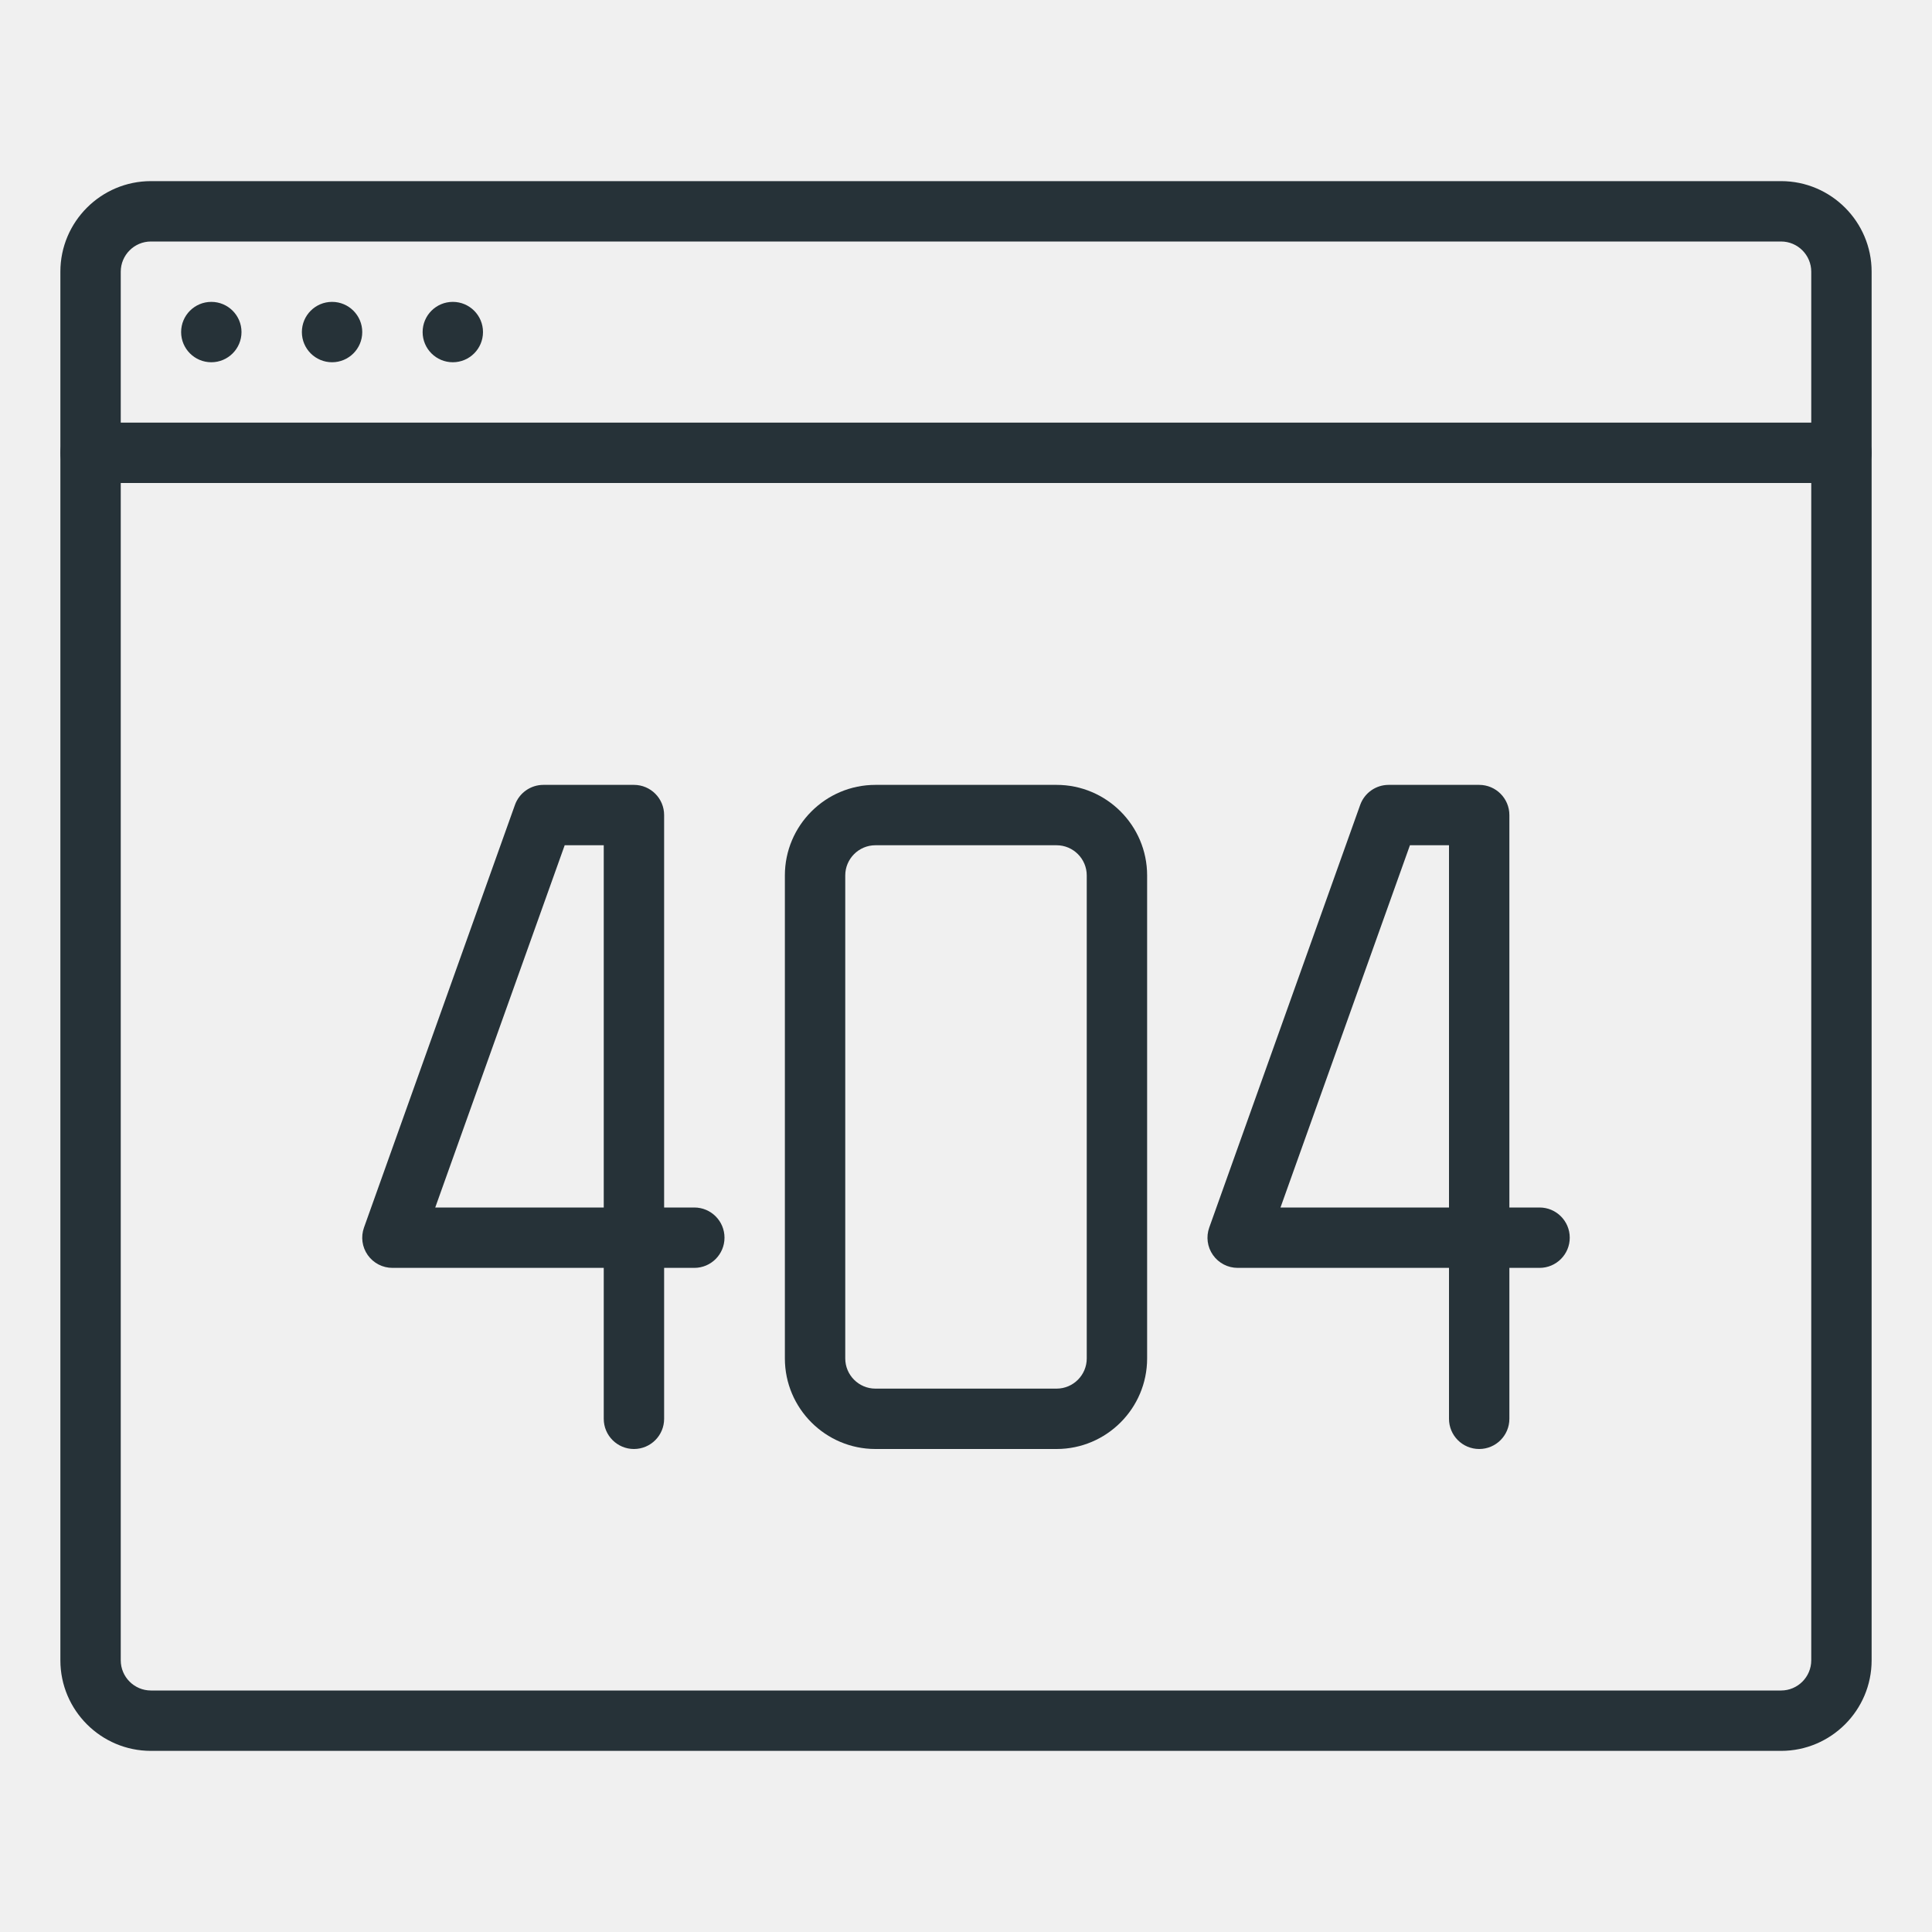
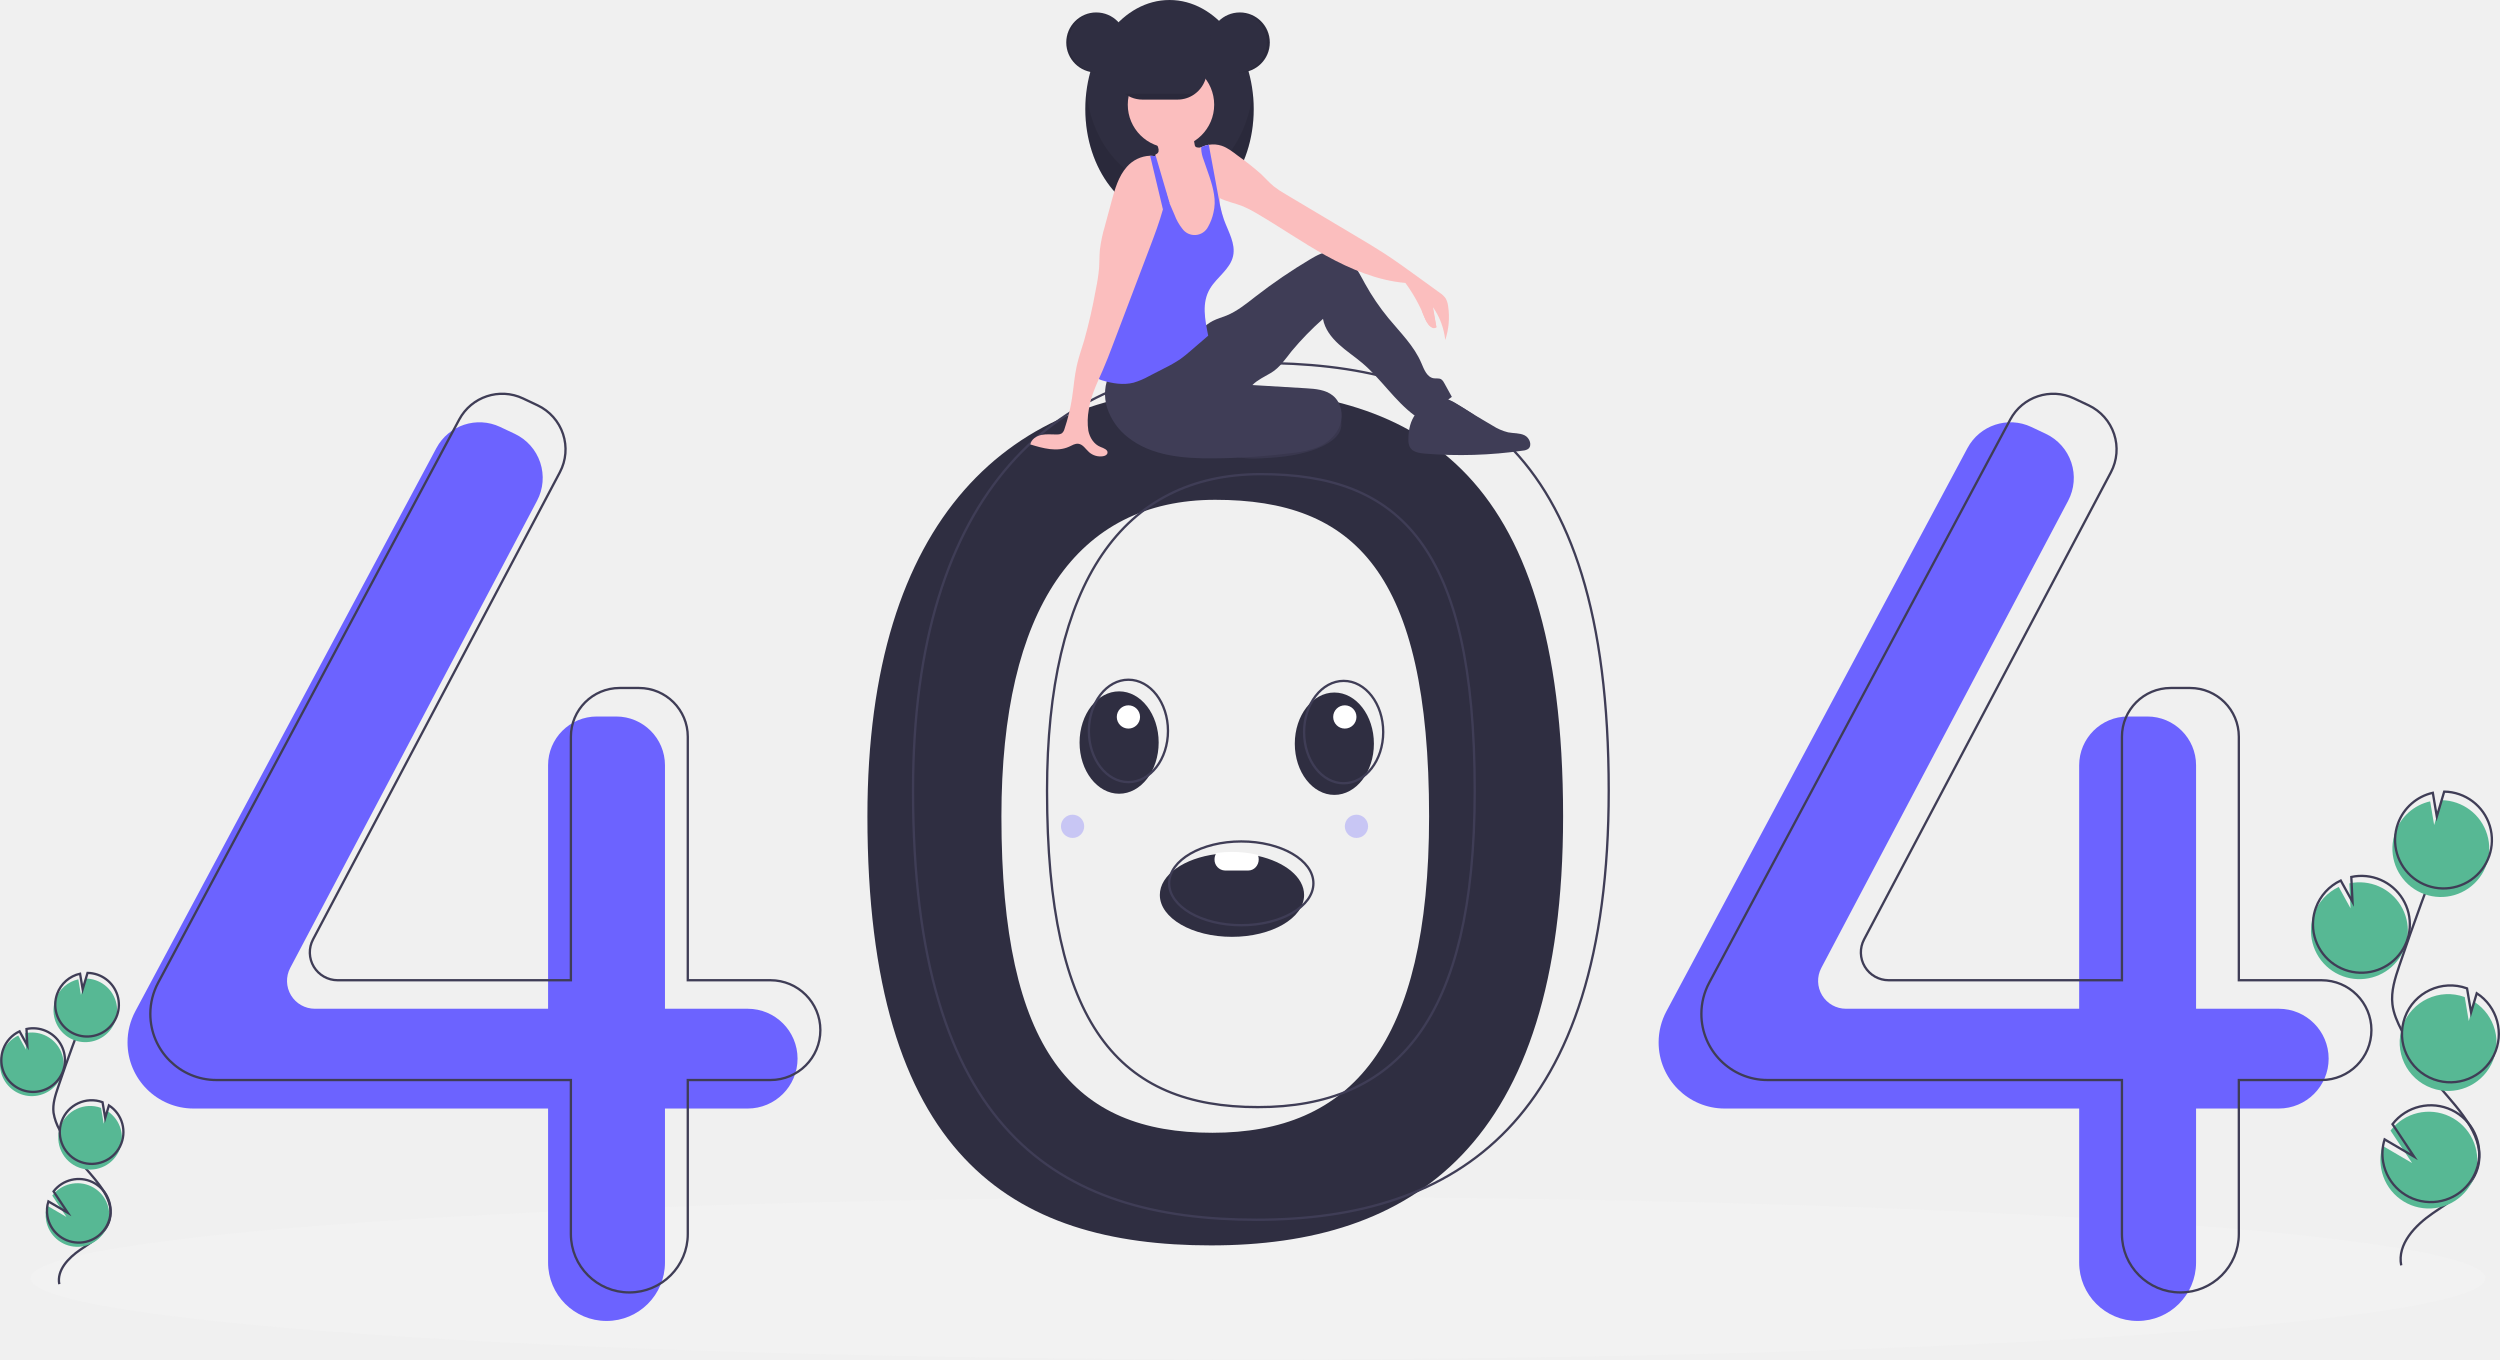
- <svg xmlns="http://www.w3.org/2000/svg" enable-background="new 0 0 32 32" height="32px" id="Layer_1" version="1.1" viewBox="0 0 32 32" width="32px" xml:space="preserve">
-   <g id="Error_x2C__lost_x2C__no_page_x2C__not_found">
-     <g>
-       <g>
-         <g>
-           <circle cx="7.5" cy="5.5" fill="#263238" r="0.5" />
-           <circle cx="5.5" cy="5.5" fill="#263238" r="0.5" />
-           <circle cx="3.5" cy="5.5" fill="#263238" r="0.5" />
-           <path d="M30.5,8h-29C1.224,8,1,7.776,1,7.5S1.224,7,1.5,7h29C30.776,7,31,7.224,31,7.5S30.776,8,30.5,8z" fill="#263238" />
-           <path d="M29.5,29h-27C1.673,29,1,28.327,1,27.5v-23C1,3.673,1.673,3,2.5,3h27C30.327,3,31,3.673,31,4.5v23      C31,28.327,30.327,29,29.5,29z M2.5,4C2.224,4,2,4.225,2,4.5v23C2,27.775,2.224,28,2.5,28h27c0.276,0,0.5-0.225,0.5-0.5v-23      C30,4.225,29.776,4,29.5,4H2.5z" fill="#263238" />
-         </g>
-       </g>
-     </g>
-     <g>
-       <path d="M24.5,24c-0.276,0-0.5-0.224-0.5-0.5V21h-3.5c-0.163,0-0.315-0.079-0.409-0.212s-0.117-0.303-0.062-0.456    l2.5-7C22.6,13.133,22.789,13,23,13h1.5c0.276,0,0.5,0.224,0.5,0.5V20h0.5c0.276,0,0.5,0.224,0.5,0.5S25.776,21,25.5,21H25v2.5    C25,23.776,24.776,24,24.5,24z M21.209,20H24v-6h-0.647L21.209,20z" fill="#263238" />
-       <path d="M10.5,24c-0.276,0-0.5-0.224-0.5-0.5V21H6.5c-0.163,0-0.315-0.079-0.409-0.212s-0.117-0.303-0.062-0.456    l2.5-7C8.6,13.133,8.789,13,9,13h1.5c0.276,0,0.5,0.224,0.5,0.5V20h0.5c0.276,0,0.5,0.224,0.5,0.5S11.776,21,11.5,21H11v2.5    C11,23.776,10.776,24,10.5,24z M7.209,20H10v-6H9.353L7.209,20z" fill="#263238" />
-       <path d="M17.5,24h-3c-0.827,0-1.5-0.673-1.5-1.5v-8c0-0.827,0.673-1.5,1.5-1.5h3c0.827,0,1.5,0.673,1.5,1.5v8    C19,23.327,18.327,24,17.5,24z M14.5,14c-0.276,0-0.5,0.225-0.5,0.5v8c0,0.275,0.224,0.5,0.5,0.5h3c0.276,0,0.5-0.225,0.5-0.5v-8    c0-0.275-0.224-0.5-0.5-0.5H14.5z" fill="#263238" />
-     </g>
-   </g>
+ <svg xmlns="http://www.w3.org/2000/svg" id="fd59ce54-f850-4dfc-bc34-dd7d379d600e" data-name="Layer 1" width="1074.392" height="584.231" viewBox="0 0 1074.392 584.231">
+   <ellipse cx="540.643" cy="549.309" rx="527.5" ry="34.922" fill="#f2f2f2" />
+   <path d="M583.48,324.894c-85.944,0-147.651,55.139-147.651,183.798,0,145.813,61.707,184.411,147.651,184.411s151.327-42.274,151.327-184.411C734.807,356.753,669.424,324.894,583.48,324.894Zm.565,319.808c-59.527,0-90.626-34.923-90.626-135.916,0-89.112,32.372-136.105,91.899-136.105s91.899,30.868,91.899,136.105C677.217,607.234,643.572,644.703,584.045,644.703Z" transform="translate(-63.054 -157.8845)" fill="#2f2e41" />
+   <path d="M384.365,591.401H348.831V486.762A20.956,20.956,0,0,0,327.875,465.806h-8.326a20.956,20.956,0,0,0-20.956,20.956V591.401H198.363a11.963,11.963,0,0,1-10.578-17.552l106.082-200.78A20.956,20.956,0,0,0,284.287,344.33l-6.262-2.957a20.956,20.956,0,0,0-27.429,9.07L121.214,592.475a28.416,28.416,0,0,0-3.356,13.396v0a28.416,28.416,0,0,0,28.416,28.416H298.593v66.167a25.119,25.119,0,0,0,25.119,25.119h0a25.119,25.119,0,0,0,25.119-25.119V634.287h35.534a21.443,21.443,0,0,0,21.443-21.443v0A21.443,21.443,0,0,0,384.365,591.401Z" transform="translate(-63.054 -157.8845)" fill="#6c63ff" />
+   <path d="M1042.362,591.401h-35.534V486.762A20.956,20.956,0,0,0,985.872,465.806h-8.326a20.956,20.956,0,0,0-20.956,20.956V591.401H856.359a11.963,11.963,0,0,1-10.578-17.552L951.864,373.069A20.956,20.956,0,0,0,942.284,344.33l-6.262-2.957a20.956,20.956,0,0,0-27.429,9.07L779.211,592.475a28.416,28.416,0,0,0-3.356,13.396v0a28.416,28.416,0,0,0,28.416,28.416H956.589v66.167a25.119,25.119,0,0,0,25.119,25.119h0a25.119,25.119,0,0,0,25.119-25.119V634.287h35.534a21.443,21.443,0,0,0,21.443-21.443v0A21.443,21.443,0,0,0,1042.362,591.401Z" transform="translate(-63.054 -157.8845)" fill="#6c63ff" />
+   <path d="M394.168,579.148H358.634V474.509a20.956,20.956,0,0,0-20.956-20.956h-8.326a20.956,20.956,0,0,0-20.956,20.956V579.148H208.165a11.963,11.963,0,0,1-10.578-17.552L303.67,360.816a20.956,20.956,0,0,0-9.58-28.739l-6.262-2.957a20.956,20.956,0,0,0-27.429,9.07L131.017,580.222a28.416,28.416,0,0,0-3.356,13.396v0a28.416,28.416,0,0,0,28.416,28.416H308.395v66.167a25.119,25.119,0,0,0,25.119,25.119h0a25.119,25.119,0,0,0,25.119-25.119V622.034h35.534a21.443,21.443,0,0,0,21.443-21.443v0A21.443,21.443,0,0,0,394.168,579.148Z" transform="translate(-63.054 -157.8845)" fill="none" stroke="#3f3d56" stroke-miterlimit="10" />
+   <path d="M1060.742,579.148h-35.534V474.509a20.956,20.956,0,0,0-20.956-20.956H995.925a20.956,20.956,0,0,0-20.956,20.956V579.148H874.739a11.963,11.963,0,0,1-10.578-17.552L970.244,360.816a20.956,20.956,0,0,0-9.58-28.739l-6.262-2.957a20.956,20.956,0,0,0-27.429,9.07L797.59,580.222a28.416,28.416,0,0,0-3.356,13.396v0a28.416,28.416,0,0,0,28.416,28.416H974.969v66.167a25.119,25.119,0,0,0,25.119,25.119h0a25.119,25.119,0,0,0,25.119-25.119V622.034h35.534a21.443,21.443,0,0,0,21.443-21.443v0A21.443,21.443,0,0,0,1060.742,579.148Z" transform="translate(-63.054 -157.8845)" fill="none" stroke="#3f3d56" stroke-miterlimit="10" />
+   <path d="M603.085,313.866c-85.944,0-147.651,55.139-147.651,183.798,0,145.813,61.707,184.411,147.651,184.411s151.327-42.274,151.327-184.411C754.412,345.725,689.029,313.866,603.085,313.866Zm.565,319.808c-59.527,0-90.626-34.923-90.626-135.916,0-89.112,32.372-136.105,91.899-136.105s91.899,30.868,91.899,136.105C696.822,596.206,663.177,633.675,603.65,633.675Z" transform="translate(-63.054 -157.8845)" fill="none" stroke="#3f3d56" stroke-miterlimit="10" />
+   <circle cx="471.141" cy="18.25" r="12.901" fill="#2f2e41" />
+   <ellipse cx="502.607" cy="46.885" rx="36.186" ry="46.885" fill="#2f2e41" />
+   <path d="M565.661,237.494c-18.128,0-33.141-17.271-35.776-39.805a60.976,60.976,0,0,0-.41,7.08c0,25.894,16.201,46.885,36.186,46.885s36.186-20.991,36.186-46.885a60.976,60.976,0,0,0-.41-7.08C598.803,220.224,583.789,237.494,565.661,237.494Z" transform="translate(-63.054 -157.8845)" opacity="0.1" />
+   <path d="M639.296,342.073c-.777,3.193-4.128,5.751-7.839,7.538-7.802,3.757-17.425,4.878-26.76,5.254a45.176,45.176,0,0,1-7.144-.132,20.537,20.537,0,0,1-12.251-5.631,1.681,1.681,0,0,1,.044-2.844c4.969-5.459,13.262-8.806,21.616-11.216,6.334-1.827,17.381-6.561,24.29-5.922C637.944,329.739,640.277,338.041,639.296,342.073Z" transform="translate(-63.054 -157.8845)" fill="#3f3d56" />
+   <path d="M639.296,342.073c-.777,3.193-4.128,5.751-7.839,7.538-7.802,3.757-17.425,4.878-26.76,5.254a45.176,45.176,0,0,1-7.144-.132,20.537,20.537,0,0,1-12.251-5.631,1.681,1.681,0,0,1,.044-2.844c4.969-5.459,13.262-8.806,21.616-11.216,6.334-1.827,17.381-6.561,24.29-5.922C637.944,329.739,640.277,338.041,639.296,342.073Z" transform="translate(-63.054 -157.8845)" opacity="0.1" />
+   <path d="M540.098,318.206a19.77,19.77,0,0,0-1.199,15.075,26.339,26.339,0,0,0,8.829,12.497c10.095,8.092,23.988,9.205,36.925,9.093a284.649,284.649,0,0,0,33.905-2.324,40.538,40.538,0,0,0,11.001-2.554c4.222-1.827,7.933-5.178,9.436-9.526s.436-9.672-3.134-12.574c-3.137-2.55-7.463-2.9-11.498-3.143l-23.088-1.387c2.281-2.308,5.318-3.614,8.096-5.292,3.685-2.226,6.134-5.965,8.813-9.335a129.001,129.001,0,0,1,13.439-13.817c.751,4.31,3.478,7.85,6.687,10.824s6.908,5.368,10.244,8.2c8.079,6.858,13.896,16.167,22.392,22.5a43.829,43.829,0,0,0,16.049-8.012l-3.302-5.981a3.94,3.94,0,0,0-1.245-1.553c-.935-.575-2.14-.279-3.225-.441-2.901-.435-4.168-3.784-5.306-6.487-3.125-7.422-9.108-13.18-14.218-19.404a98.009,98.009,0,0,1-9.996-14.723c-1.717-3.102-3.288-6.331-5.617-9.003s-5.594-4.773-9.139-4.781c-3.132-.007-6.021,1.584-8.714,3.183a230.477,230.477,0,0,0-23.63,16.099c-3.944,3.062-7.863,6.296-12.489,8.174-1.947.79-4,1.331-5.869,2.292-3.273,1.684-5.757,4.534-8.431,7.064C566.277,311.892,553.219,317.738,540.098,318.206Z" transform="translate(-63.054 -157.8845)" fill="#3f3d56" />
+   <path d="M588.374,253.983a23.774,23.774,0,0,1-1.734,8.033,10.045,10.045,0,0,1-5.768,5.573,12.375,12.375,0,0,1-5.623.182,10.882,10.882,0,0,1-4.582-1.561c-2.165-1.488-3.244-4.144-3.637-6.743-.393-2.596-.217-5.249-.469-7.863a42.944,42.944,0,0,0-1.202-6.255c-.17-.683-.343-1.362-.513-2.042-.167-.68-.33-1.359-.481-2.039-.138-.639-.267-1.281-.378-1.926-.091-.544-.173-1.092-.233-1.643a18.423,18.423,0,0,0-.809-4.811,14.607,14.607,0,0,0-1.687-2.854c-.286-.409-.563-.818-.818-1.243a5.89,5.89,0,0,1-.972-3.748,3.286,3.286,0,0,1,.148-.601c.025-.076.053-.151.085-.223A1.802,1.802,0,0,0,560.932,223.07a3.433,3.433,0,0,0-.148-1.778,11.318,11.318,0,0,0-.96-2.288c-.264-.478-1.161-1.34-1.167-1.888-.013-1.101,2.14-1.989,3.011-2.423a16.796,16.796,0,0,1,8.597-1.743c1.904.129,3.968.714,5.019,2.31.944,1.438.818,3.301,1.221,4.972a1.471,1.471,0,0,0,.299.664,1.341,1.341,0,0,0,.739.34,4.549,4.549,0,0,0,1.416.057h.003a2.931,2.931,0,0,0,.371-.054,4.957,4.957,0,0,0,2.033-.878q.585-.156,1.18-.255a.251.251,0,0,0,.047-.009c1.576,4.975,1.781,10.308,3.071,15.374.639,2.52,1.554,5.009,1.683,7.602.009.113.013.23.016.346.019.834-.047,1.674-.013,2.505a6.981,6.981,0,0,0,.126,1.114,15.611,15.611,0,0,0,.525,1.743l.009.028c.06.183.116.368.164.554.035.135.066.267.091.403l.003.009A14.938,14.938,0,0,1,588.374,253.983Z" transform="translate(-63.054 -157.8845)" fill="#fbbebe" />
+   <circle cx="503.237" cy="44.997" r="18.565" fill="#fbbebe" />
+   <path d="M684.157,304.033a30.445,30.445,0,0,0-5.236-14.103q.722,4.295,1.447,8.587a3.214,3.214,0,0,1-3.367-1.035,10.337,10.337,0,0,1-1.765-3.276,67.466,67.466,0,0,0-8.21-14.736c-11.819-.985-23.502-5.884-33.896-11.595-10.396-5.708-20.126-12.552-30.384-18.502a43.573,43.573,0,0,0-5.544-2.832c-3.21-1.287-6.812-1.954-9.855-3.468-.204-.101-.409-.208-.61-.318a12.578,12.578,0,0,1-1.945-1.306,10.344,10.344,0,0,1-.931-.856,20.351,20.351,0,0,1-3.559-5.953c-1.633-3.612-2.215-7.97-3.845-11.583a11.203,11.203,0,0,1,2.502-1.765h.003c.132-.069.264-.135.4-.198a11.94,11.94,0,0,1,2.004-.733q.585-.156,1.18-.255a.251.251,0,0,0,.047-.009,11.566,11.566,0,0,1,5.491.434c2.587.875,4.767,2.621,6.941,4.273a114.02,114.02,0,0,1,10.148,8.049c1.794,1.718,3.43,3.606,5.359,5.167a42.144,42.144,0,0,0,5.057,3.351q15.656,9.327,31.315,18.65c3.534,2.105,7.07,4.21,10.526,6.438,5.249,3.386,10.308,7.055,15.365,10.721q4.47,3.238,8.936,6.479a9.728,9.728,0,0,1,2.533,2.341,8.472,8.472,0,0,1,1.123,3.433A31.387,31.387,0,0,1,684.157,304.033Z" transform="translate(-63.054 -157.8845)" fill="#fbbebe" />
+   <path d="M592.977,267.944c-1.252,5.617-6.929,9.012-9.896,13.946-3.688,6.123-2.184,13.241-.799,20.255q-3.795,3.271-7.593,6.542c-1.397,1.199-2.794,2.404-4.298,3.464a57.351,57.351,0,0,1-6.86,3.94q-3.361,1.728-6.721,3.458a32.128,32.128,0,0,1-6.58,2.788c-4.415,1.133-9.103.34-13.471-.972a6.088,6.088,0,0,1-1.473-.601,2.394,2.394,0,0,1-.699-.632,3.911,3.911,0,0,1-.444-2.539c.444-7.351,2.24-14.547,4.031-21.69a85.26,85.26,0,0,1,3.848-12.577,85.077,85.077,0,0,1,5.415-10.151,68.368,68.368,0,0,1,7.929-11.514,18.479,18.479,0,0,0,3.675-4.739c1.117-2.549.686-5.472.913-8.247a17.148,17.148,0,0,1,1.633-6.007v-.003a17.093,17.093,0,0,1,1.743-2.882q.458,1.067.916,2.13.302.699.598,1.394.387.897.768,1.787,1.1,2.558,2.196,5.113a21.59,21.59,0,0,0,3.335,5.944,6.499,6.499,0,0,0,11.123-.853,21.261,21.261,0,0,0,2.272-6.013,19.215,19.215,0,0,0,.252-7.835c-.758-5.009-2.889-10.126-4.437-14.78a14.945,14.945,0,0,1-1.079-4.871,3.351,3.351,0,0,1,.057-.56c.009-.047.019-.098.028-.145a11.94,11.94,0,0,1,2.004-.733q.585-.156,1.18-.255,2.044,11.064,4.094,22.127c.032.173.066.346.098.522.195,1.057.393,2.115.614,3.169.198.957.412,1.91.651,2.857l.009.028c.082.321.167.639.255.957l.003.009c.242.868.513,1.731.818,2.58C590.938,257.475,594.164,262.629,592.977,267.944Z" transform="translate(-63.054 -157.8845)" fill="#6c63ff" />
+   <path d="M668.321,346.877a6.583,6.583,0,0,0,.61,3.143c1.162,2.124,3.95,2.606,6.362,2.805a188.377,188.377,0,0,0,42.266-1.288,4.886,4.886,0,0,0,2.151-.668c1.99-1.395.763-4.795-1.41-5.884s-4.751-.826-7.135-1.297a22.479,22.479,0,0,1-6.678-2.896q-7.252-4.167-14.293-8.688c-2.795-1.795-6.093-3.71-9.24-2.646C672.43,332.343,668.265,337.681,668.321,346.877Z" transform="translate(-63.054 -157.8845)" fill="#3f3d56" />
+   <path d="M564.437,240.874v.003c-.022.132-.044.261-.072.39-.035.214-.076.431-.116.645-.39,1.998-.868,3.987-1.419,5.963-1.51,5.459-3.534,10.831-5.541,16.123q-8.081,21.287-16.164,42.577c-1.359,3.575-2.716,7.152-4.261,10.654-.516,1.167-1.048,2.344-1.576,3.534-1.894,4.257-3.713,8.653-4.317,13.184a27.45,27.45,0,0,0-.192,9.04c.604,2.97,2.407,5.872,5.23,6.97,1.378.538,3.351,1.259,2.974,2.69-.204.787-1.098,1.171-1.901,1.303a7.312,7.312,0,0,1-5.966-1.718c-1.507-1.337-2.665-3.417-4.67-3.641-1.388-.151-2.665.68-3.936,1.262-5.186,2.369-11.227.711-16.674-.972.428-2.206,2.643-3.66,4.843-4.1,2.199-.444,4.474-.129,6.718-.189a3.51,3.51,0,0,0,2.042-.525,3.705,3.705,0,0,0,1.101-1.882,78.964,78.964,0,0,0,3.213-13.147c.724-4.666,1.026-9.405,2.058-14.015.802-3.597,2.042-7.08,3.106-10.61a224.682,224.682,0,0,0,5.06-22.077,78.02,78.02,0,0,0,1.425-9.368c.179-2.612.094-5.236.346-7.838a60.888,60.888,0,0,1,2.111-9.997q1.444-5.348,2.885-10.689c1.425-5.271,2.955-10.746,6.567-14.843a13.962,13.962,0,0,1,10.028-4.789,9.882,9.882,0,0,1,2.13.23c.116.028.233.057.349.088a8.634,8.634,0,0,1,2.174.9c1.114-.708,1.68-.459,2.42.632a6.973,6.973,0,0,1,.881,3.795A52.424,52.424,0,0,1,564.437,240.874Z" transform="translate(-63.054 -157.8845)" fill="#fbbebe" />
+   <path d="M565.661,245.046l-.047.047-.255.255-2.53,2.527-1.24-5.208-4.251-17.854a9.882,9.882,0,0,1,2.13.23,3.286,3.286,0,0,1,.148-.601l.201.689,1.441,4.902,2.728,9.308.45,1.532v.003Z" transform="translate(-63.054 -157.8845)" fill="#6c63ff" />
+   <path d="M581.715,188.087a12.582,12.582,0,0,1-3.7,8.896,12.314,12.314,0,0,1-1.36,1.176,12.528,12.528,0,0,1-7.536,2.524H554.023a12.59,12.59,0,0,1,0-25.18h15.096A12.629,12.629,0,0,1,581.715,188.087Z" transform="translate(-63.054 -157.8845)" fill="#2f2e41" />
+   <circle cx="532.815" cy="18.25" r="12.901" fill="#2f2e41" />
+   <path d="M595.554,163.234c-.158,0-.315.006-.472.012a12.898,12.898,0,0,1,0,25.778c.157.006.314.012.472.012a12.901,12.901,0,1,0,0-25.802Z" transform="translate(-63.054 -157.8845)" opacity="0.1" />
+   <path d="M534.195,163.234c.158,0,.315.006.472.012a12.898,12.898,0,0,0,0,25.778c-.157.006-.314.012-.472.012a12.901,12.901,0,0,1,0-25.802Z" transform="translate(-63.054 -157.8845)" opacity="0.1" />
+   <path d="M576.655,198.159a12.528,12.528,0,0,1-7.536,2.524H554.023a12.528,12.528,0,0,1-7.536-2.524Z" transform="translate(-63.054 -157.8845)" opacity="0.1" />
+   <path d="M674.14,291.64s3.252,9.372,6.229,6.876L677.996,286.267Z" transform="translate(-63.054 -157.8845)" fill="#fbbebe" />
+   <path d="M1069.918,577.434a20.813,20.813,0,1,0,2.772-39.915l.521,10.712-5.068-9.18a20.734,20.734,0,0,0-10.684,11.723,20.408,20.408,0,0,0-1.197,5.63A20.809,20.809,0,0,0,1069.918,577.434Z" transform="translate(-63.054 -157.8845)" fill="#57b894" />
+   <path d="M1094.995,701.678c-1.789-9.11,5.963-17.187,13.621-22.437s16.605-10.408,19.218-19.317c3.755-12.804-7.43-24.53-16.136-34.642a125.3,125.3,0,0,1-16.524-24.557c-1.811-3.533-3.476-7.225-3.952-11.166-.686-5.675,1.137-11.323,2.974-16.737q9.179-27.052,19.628-53.65" transform="translate(-63.054 -157.8845)" fill="none" stroke="#3f3d56" stroke-miterlimit="10" />
+   <path d="M1070.775,574.676a20.813,20.813,0,1,0,2.772-39.915l.521,10.712-5.068-9.18a20.734,20.734,0,0,0-10.684,11.723,20.408,20.408,0,0,0-1.197,5.63A20.809,20.809,0,0,0,1070.775,574.676Z" transform="translate(-63.054 -157.8845)" fill="none" stroke="#3f3d56" stroke-miterlimit="10" />
+   <path d="M1092.451,515.473a20.788,20.788,0,0,1,14.98-13.198l1.714,10.184,3.177-10.696a20.81,20.81,0,1,1-19.871,13.71Z" transform="translate(-63.054 -157.8845)" fill="#57b894" />
+   <path d="M1093.594,511.795a20.788,20.788,0,0,1,14.98-13.198l1.714,10.184,3.177-10.696a20.81,20.81,0,1,1-19.871,13.71Z" transform="translate(-63.054 -157.8845)" fill="none" stroke="#3f3d56" stroke-miterlimit="10" />
+   <path d="M1108.045,625.489a20.81,20.81,0,0,0,18.419-37.023l-2.441,8.219-1.731-10.304a.362.362,0,0,0-.053-.02,20.811,20.811,0,1,0-14.194,39.127Z" transform="translate(-63.054 -157.8845)" fill="#57b894" />
+   <path d="M1109.035,621.764a20.81,20.81,0,0,0,18.419-37.023l-2.441,8.219-1.731-10.304a.362.362,0,0,0-.053-.02,20.811,20.811,0,1,0-14.194,39.127Z" transform="translate(-63.054 -157.8845)" fill="none" stroke="#3f3d56" stroke-miterlimit="10" />
+   <path d="M1086.378,660.051a20.801,20.801,0,1,0,4.011-16.297l9.273,13.957-12.67-7.408A20.616,20.616,0,0,0,1086.378,660.051Z" transform="translate(-63.054 -157.8845)" fill="#57b894" />
+   <path d="M1087.235,657.294a20.801,20.801,0,1,0,4.011-16.297l9.273,13.957-12.67-7.408A20.616,20.616,0,0,0,1087.235,657.294Z" transform="translate(-63.054 -157.8845)" fill="none" stroke="#3f3d56" stroke-miterlimit="10" />
+   <path d="M72.061,628.133a13.674,13.674,0,1,0,1.821-26.225l.342,7.038-3.33-6.032a13.623,13.623,0,0,0-7.019,7.702,13.409,13.409,0,0,0-.787,3.699A13.672,13.672,0,0,0,72.061,628.133Z" transform="translate(-63.054 -157.8845)" fill="#57b894" />
+   <path d="M88.538,709.763c-1.175-5.986,3.918-11.292,8.949-14.741s10.91-6.838,12.626-12.692c2.467-8.412-4.882-16.117-10.601-22.76A82.324,82.324,0,0,1,88.656,643.436a22.21,22.21,0,0,1-2.597-7.336c-.451-3.729.747-7.439,1.954-10.996q6.031-17.773,12.896-35.249" transform="translate(-63.054 -157.8845)" fill="none" stroke="#3f3d56" stroke-miterlimit="10" />
+   <path d="M72.625,626.321a13.674,13.674,0,1,0,1.821-26.225l.342,7.038L71.458,601.103a13.623,13.623,0,0,0-7.019,7.702,13.409,13.409,0,0,0-.787,3.699A13.672,13.672,0,0,0,72.625,626.321Z" transform="translate(-63.054 -157.8845)" fill="none" stroke="#3f3d56" stroke-miterlimit="10" />
+   <path d="M86.866,587.423a13.658,13.658,0,0,1,9.842-8.671l1.126,6.691,2.087-7.027a13.673,13.673,0,1,1-13.055,9.007Z" transform="translate(-63.054 -157.8845)" fill="#57b894" />
+   <path d="M87.617,585.007a13.658,13.658,0,0,1,9.842-8.671l1.126,6.691L100.673,576a13.673,13.673,0,1,1-13.055,9.007Z" transform="translate(-63.054 -157.8845)" fill="none" stroke="#3f3d56" stroke-miterlimit="10" />
+   <path d="M97.112,659.706a13.673,13.673,0,0,0,12.102-24.325l-1.604,5.4-1.137-6.77a.238.238,0,0,0-.035-.013,13.673,13.673,0,1,0-9.326,25.707Z" transform="translate(-63.054 -157.8845)" fill="#57b894" />
+   <path d="M97.762,657.259a13.673,13.673,0,0,0,12.102-24.325l-1.604,5.4-1.137-6.77a.238.238,0,0,0-.035-.013,13.673,13.673,0,1,0-9.326,25.707Z" transform="translate(-63.054 -157.8845)" fill="none" stroke="#3f3d56" stroke-miterlimit="10" />
+   <path d="M82.876,682.414a13.667,13.667,0,1,0,2.635-10.708l6.092,9.17-8.324-4.867A13.545,13.545,0,0,0,82.876,682.414Z" transform="translate(-63.054 -157.8845)" fill="#57b894" />
+   <path d="M83.439,680.602a13.667,13.667,0,1,0,2.635-10.708l6.092,9.17-8.324-4.867A13.545,13.545,0,0,0,83.439,680.602Z" transform="translate(-63.054 -157.8845)" fill="none" stroke="#3f3d56" stroke-miterlimit="10" />
+   <ellipse cx="480.946" cy="319.115" rx="17" ry="22" fill="#2f2e41" />
+   <ellipse cx="573.446" cy="319.615" rx="17" ry="22" fill="#2f2e41" />
+   <path d="M623.5,542.5c0,9.94-13.88,18-31,18s-31-8.06-31-18c0-8.61,10.41-15.81,24.32-17.57a50.104,50.104,0,0,1,6.68-.43,50.699,50.699,0,0,1,11.13,1.2C615.25,528.29,623.5,534.84,623.5,542.5Z" transform="translate(-63.054 -157.8845)" fill="#2f2e41" />
+   <ellipse cx="484.946" cy="314.115" rx="17" ry="22" fill="none" stroke="#3f3d56" stroke-miterlimit="10" />
+   <ellipse cx="577.446" cy="314.615" rx="17" ry="22" fill="none" stroke="#3f3d56" stroke-miterlimit="10" />
+   <ellipse cx="533.446" cy="379.615" rx="31" ry="18" fill="none" stroke="#3f3d56" stroke-miterlimit="10" />
+   <path d="M604,527.2a4.937,4.937,0,0,1-1.32,3.392A4.339,4.339,0,0,1,599.5,532h-10a4.664,4.664,0,0,1-4.5-4.8,4.905,4.905,0,0,1,.82-2.741A47.02,47.02,0,0,1,592.5,524a47.665,47.665,0,0,1,11.13,1.28A5.067,5.067,0,0,1,604,527.2Z" transform="translate(-63.054 -157.8845)" fill="#fff" />
+   <circle cx="484.946" cy="308.115" r="5" fill="#fff" />
+   <circle cx="577.946" cy="308.115" r="5" fill="#fff" />
+   <circle cx="582.946" cy="355.115" r="5" fill="#6c63ff" opacity="0.3" />
+   <circle cx="460.946" cy="355.115" r="5" fill="#6c63ff" opacity="0.3" />
</svg>
